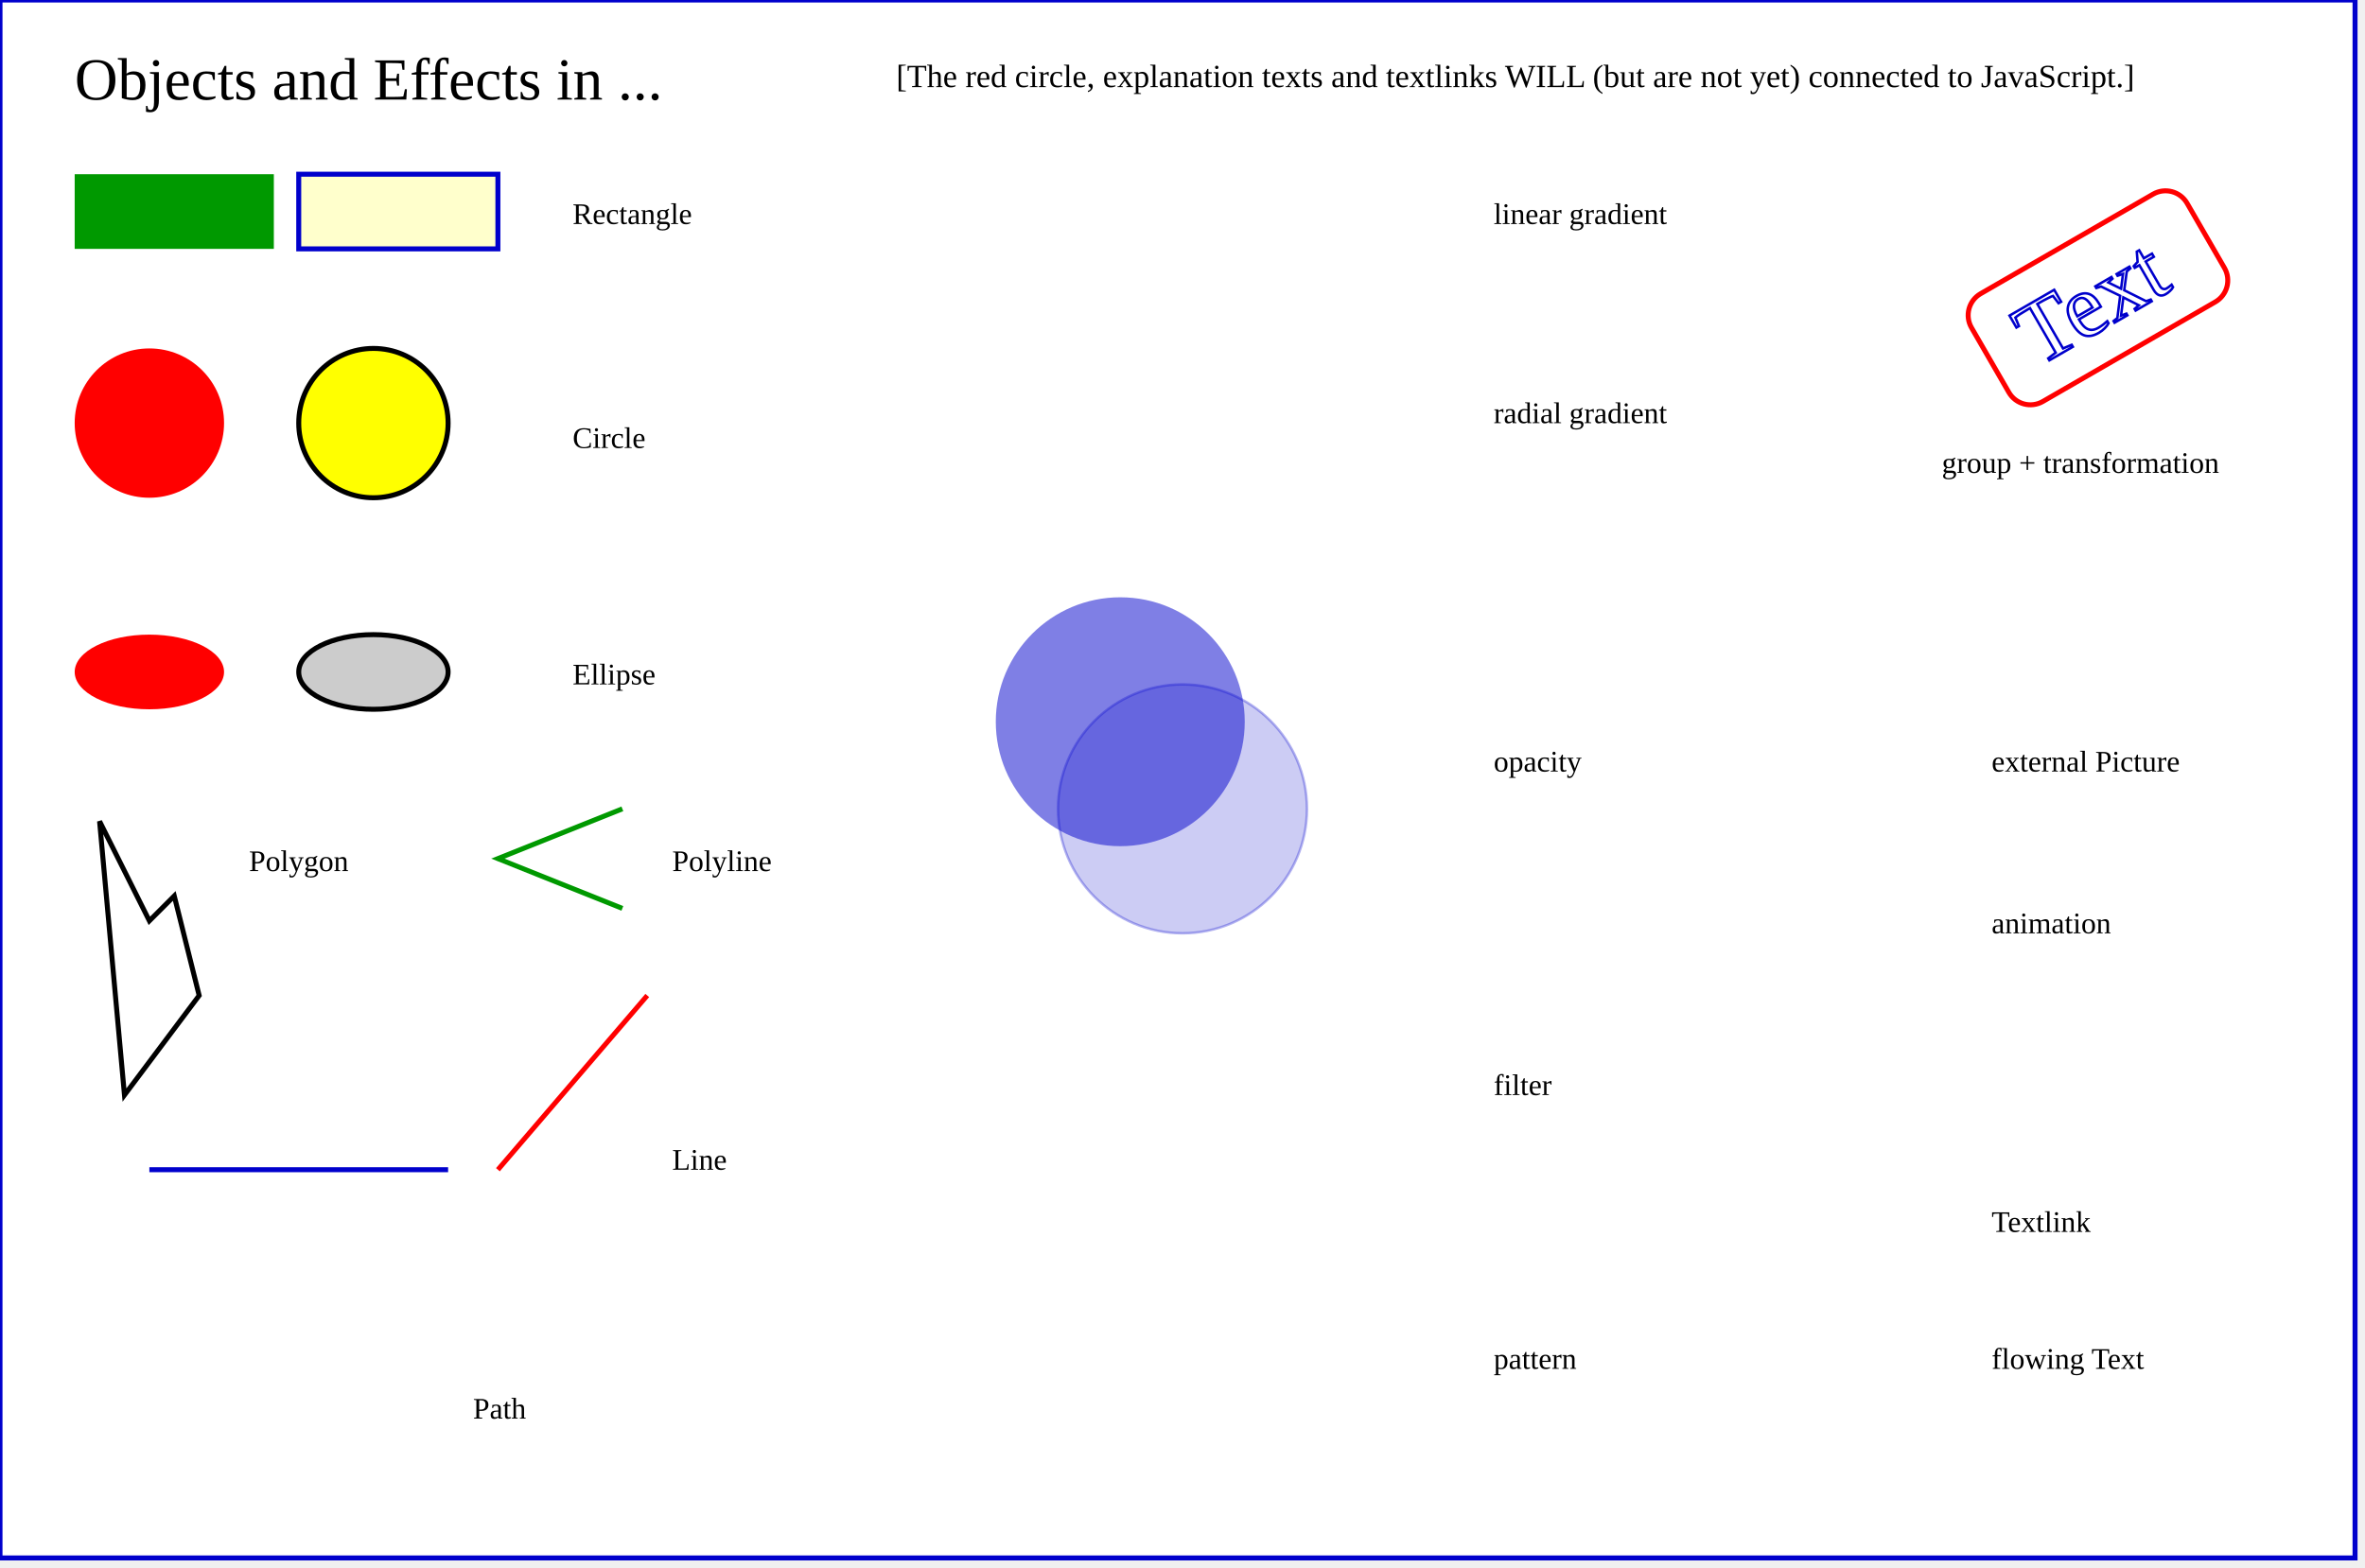
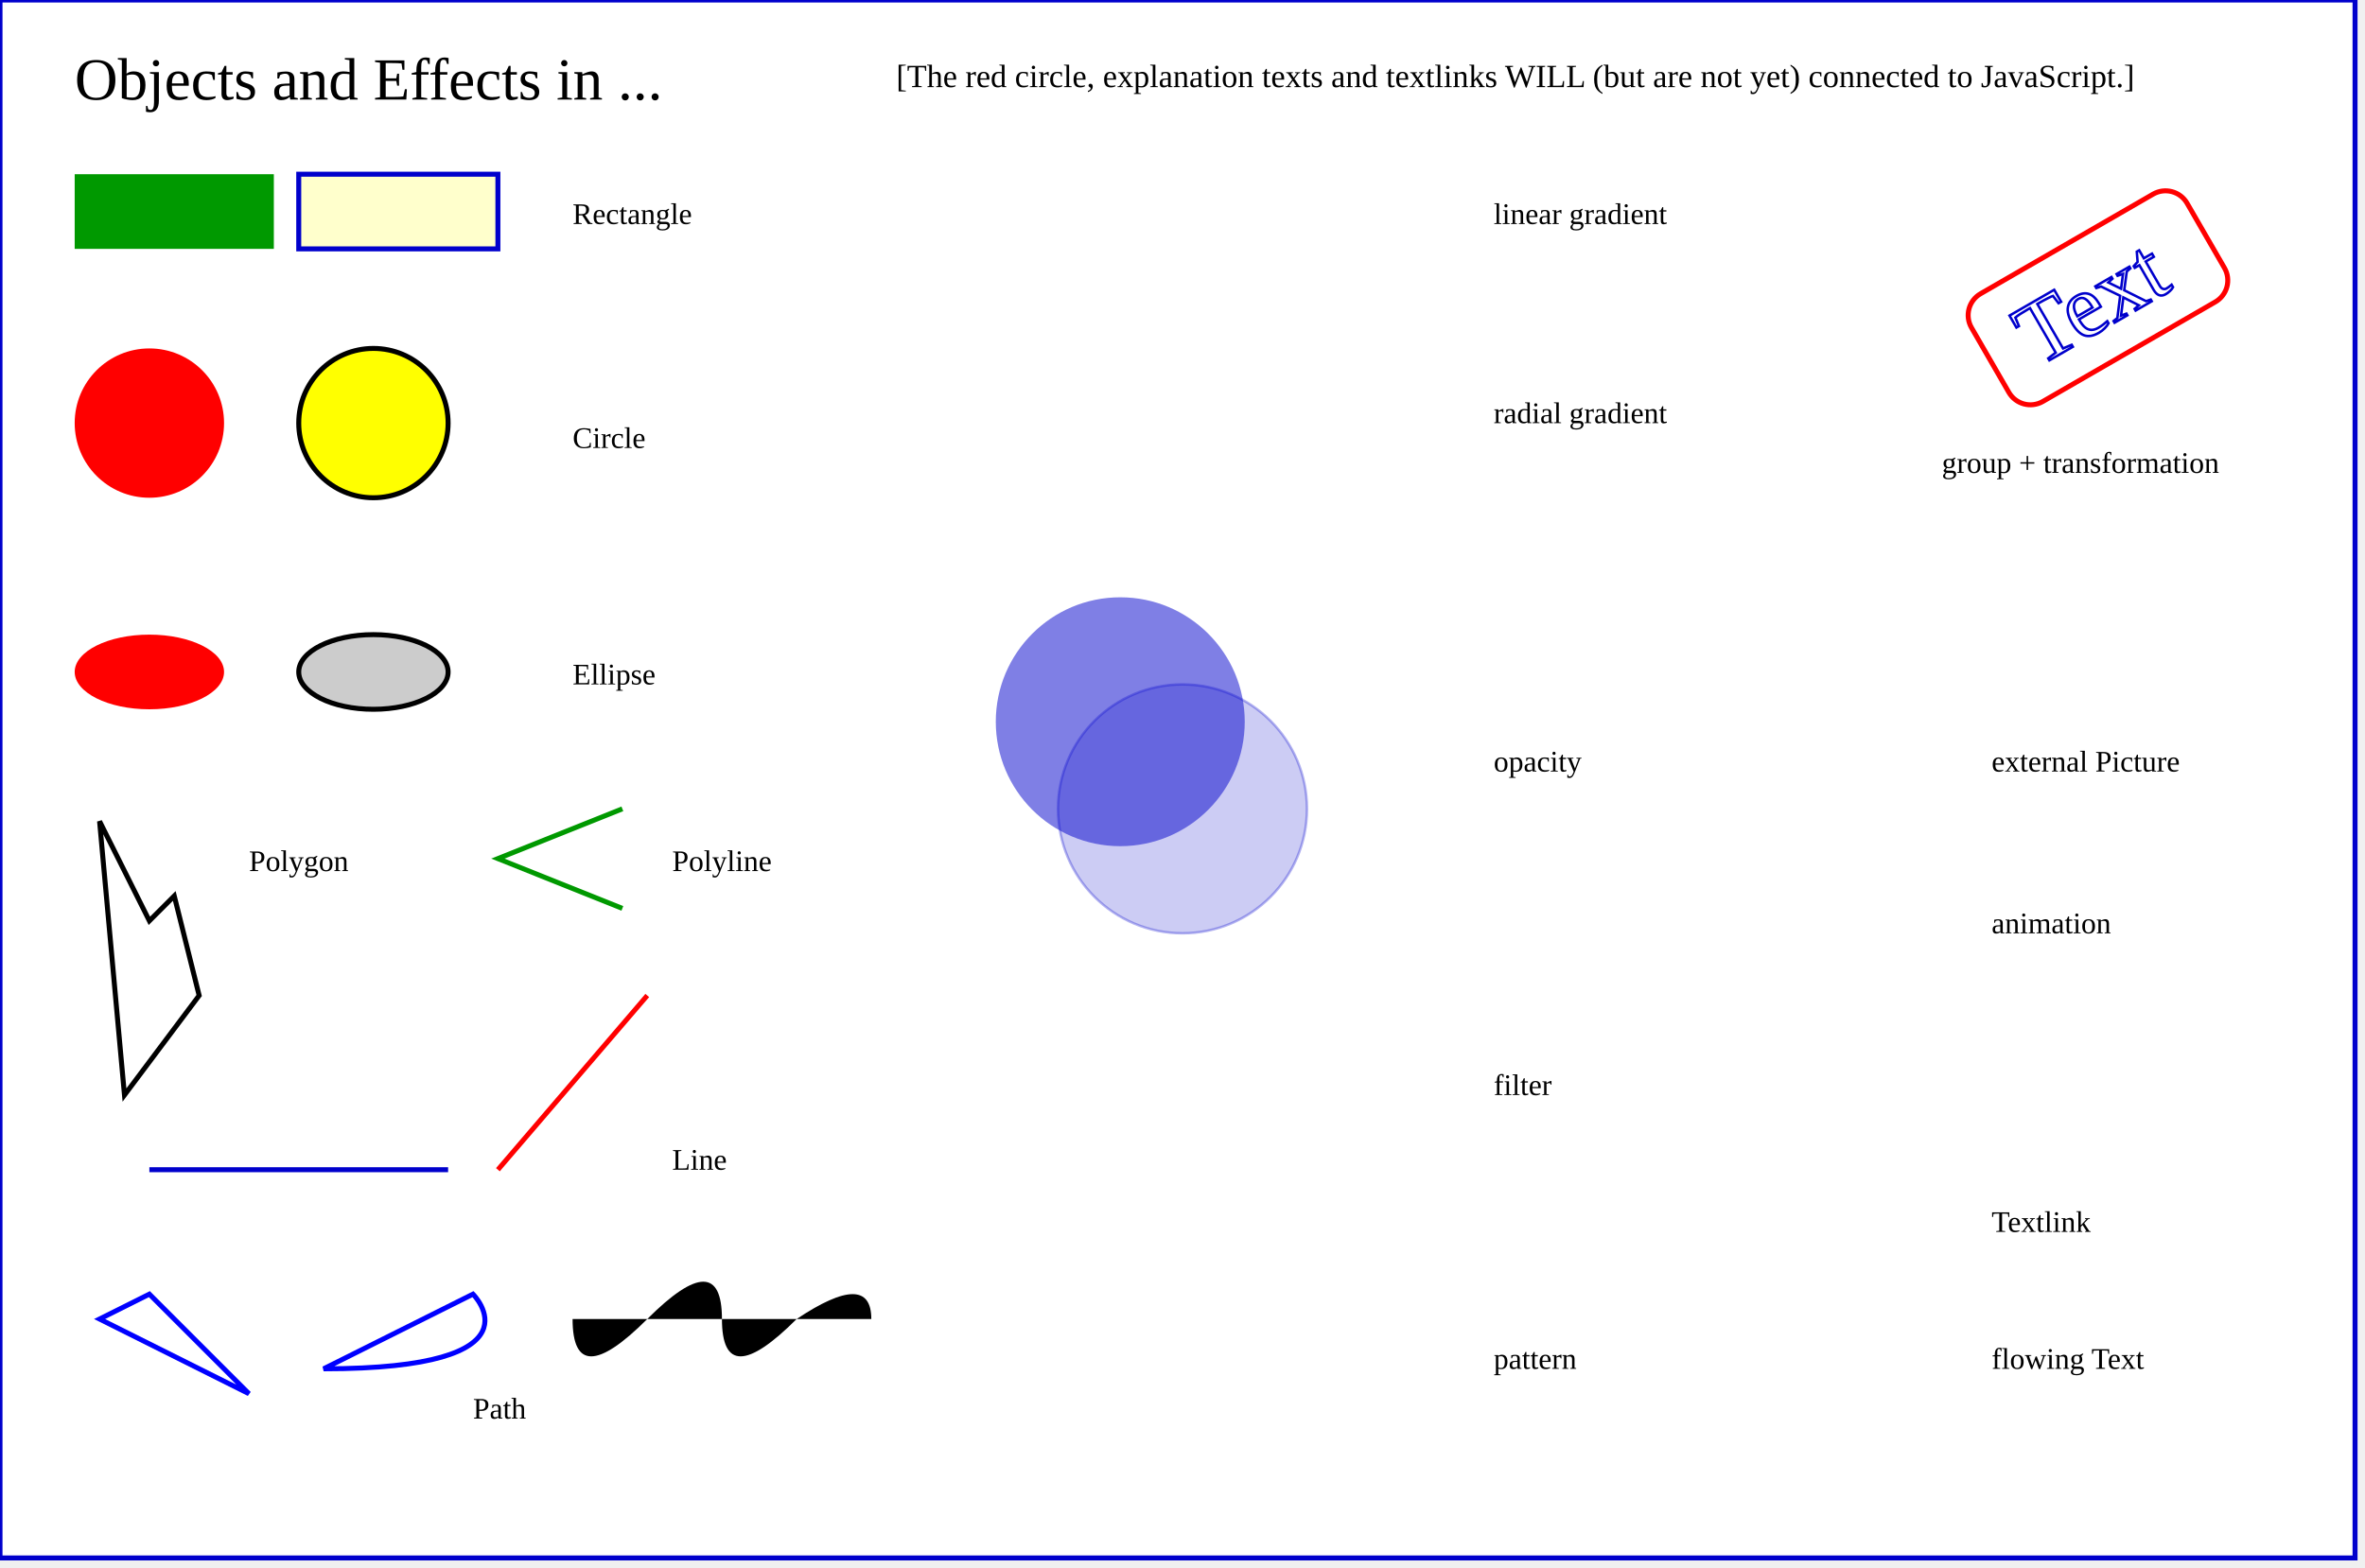
<svg xmlns="http://www.w3.org/2000/svg" height="100%" width="100%" viewBox="0 0 950 630">
  <rect height="626" style="stroke:#00C; stroke-width:2px; fill:#FFF" width="946" x="0" y="0" />
  <text style="font-size:24px; fill:#000" x="30" y="40">Objects and Effects in ...</text>
  <text style="font-size:13px" x="360" y="35">[The red circle, explanation texts and textlinks WILL (but are not yet) connected to JavaScript.]</text>
  <text x="230" y="90">Rectangle</text>
  <text x="230" y="180">Circle</text>
  <text x="230" y="275">Ellipse</text>
  <text x="100" y="350">Polygon</text>
  <text x="270" y="350">Polyline</text>
  <text x="270" y="470">Line</text>
  <text x="190" y="570">Path</text>
  <text x="800" y="550">flowing Text</text>
  <text x="600" y="90">linear gradient</text>
  <text x="600" y="170">radial gradient</text>
  <text x="600" y="310">opacity</text>
  <text x="600" y="440">filter</text>
  <text x="800" y="375">animation</text>
  <text x="600" y="550">pattern</text>
  <text x="780" y="190">group + transformation</text>
  <text x="800" y="310">external Picture</text>
  <text x="800" y="495">Textlink</text>
  <rect height="30" style="stroke:black; stroke-width:0; fill:#090" width="80" x="30" y="70" />
  <rect height="30" style="stroke:#00C; stroke-width:2px; fill:#FFC" width="80" x="120" y="70" />
  <circle cx="60" cy="170" r="30" style="stroke:black; stroke-width:0; fill:#F00" />
  <circle cx="150" cy="170" r="30" style="stroke:#000; stroke-width:2px; fill:#FF0" />
  <ellipse cx="60" cy="270" rx="30" ry="15" style="stroke:black; stroke-width:0; fill:#F00" />
  <ellipse cx="150" cy="270" rx="30" ry="15" style="stroke:#000; stroke-width:2px; fill:#CCC" />
  <polygon points="60,370, 70,360, 80,400, 50,440, 40,330" style="stroke:#000; stroke-width:2px; fill:#FFF" />
  <line style="stroke:#00C; stroke-width:2px" x1="60" x2="180" y1="470" y2="470" />
  <line style="stroke:#F00; stroke-width:2px" x1="200" x2="260" y1="470" y2="400" />
+   <path d="M 40,530 L 100,560 L 60,520 Z" style="stroke:#00F; stroke-width:2px; fill:none" />
+   <path d="M 190,520 c +0,+0,+30,+30,-60,+30 z" style="stroke:#00F; stroke-width:2px; fill:none" />
+   <path d="M 230,530 q -0,+30,+30,+0 q +30,-30,+30,0 q -0,+30,+30,+0 q +30,-20,+30,+0" pathLength="{'stroke': '#00F', 'stroke-width': '2px', 'fill': 'none'}" />
  <polyline points="250,325 200,345 250,365" style="stroke:#090; stroke-width:2px; fill:none" />
  <circle cx="450" cy="290" r="50" style="fill-opacity:0.5; fill:#00C" />
  <circle cx="475" cy="325" r="50" style="stroke:#00C; fill-opacity:0.2; stroke-opacity:0.3; fill:#00C" />
  <g transform="rotate(-30)">
    <rect height="50" rx="10" ry="10" style="stroke:#F00; stroke-width:2px; fill:none" width="100" x="620" y="500" />
    <text style="font-size:36px; stroke-width:1px; stroke:#00C; fill:none" x="635" y="537">Text</text>
  </g>
</svg>
